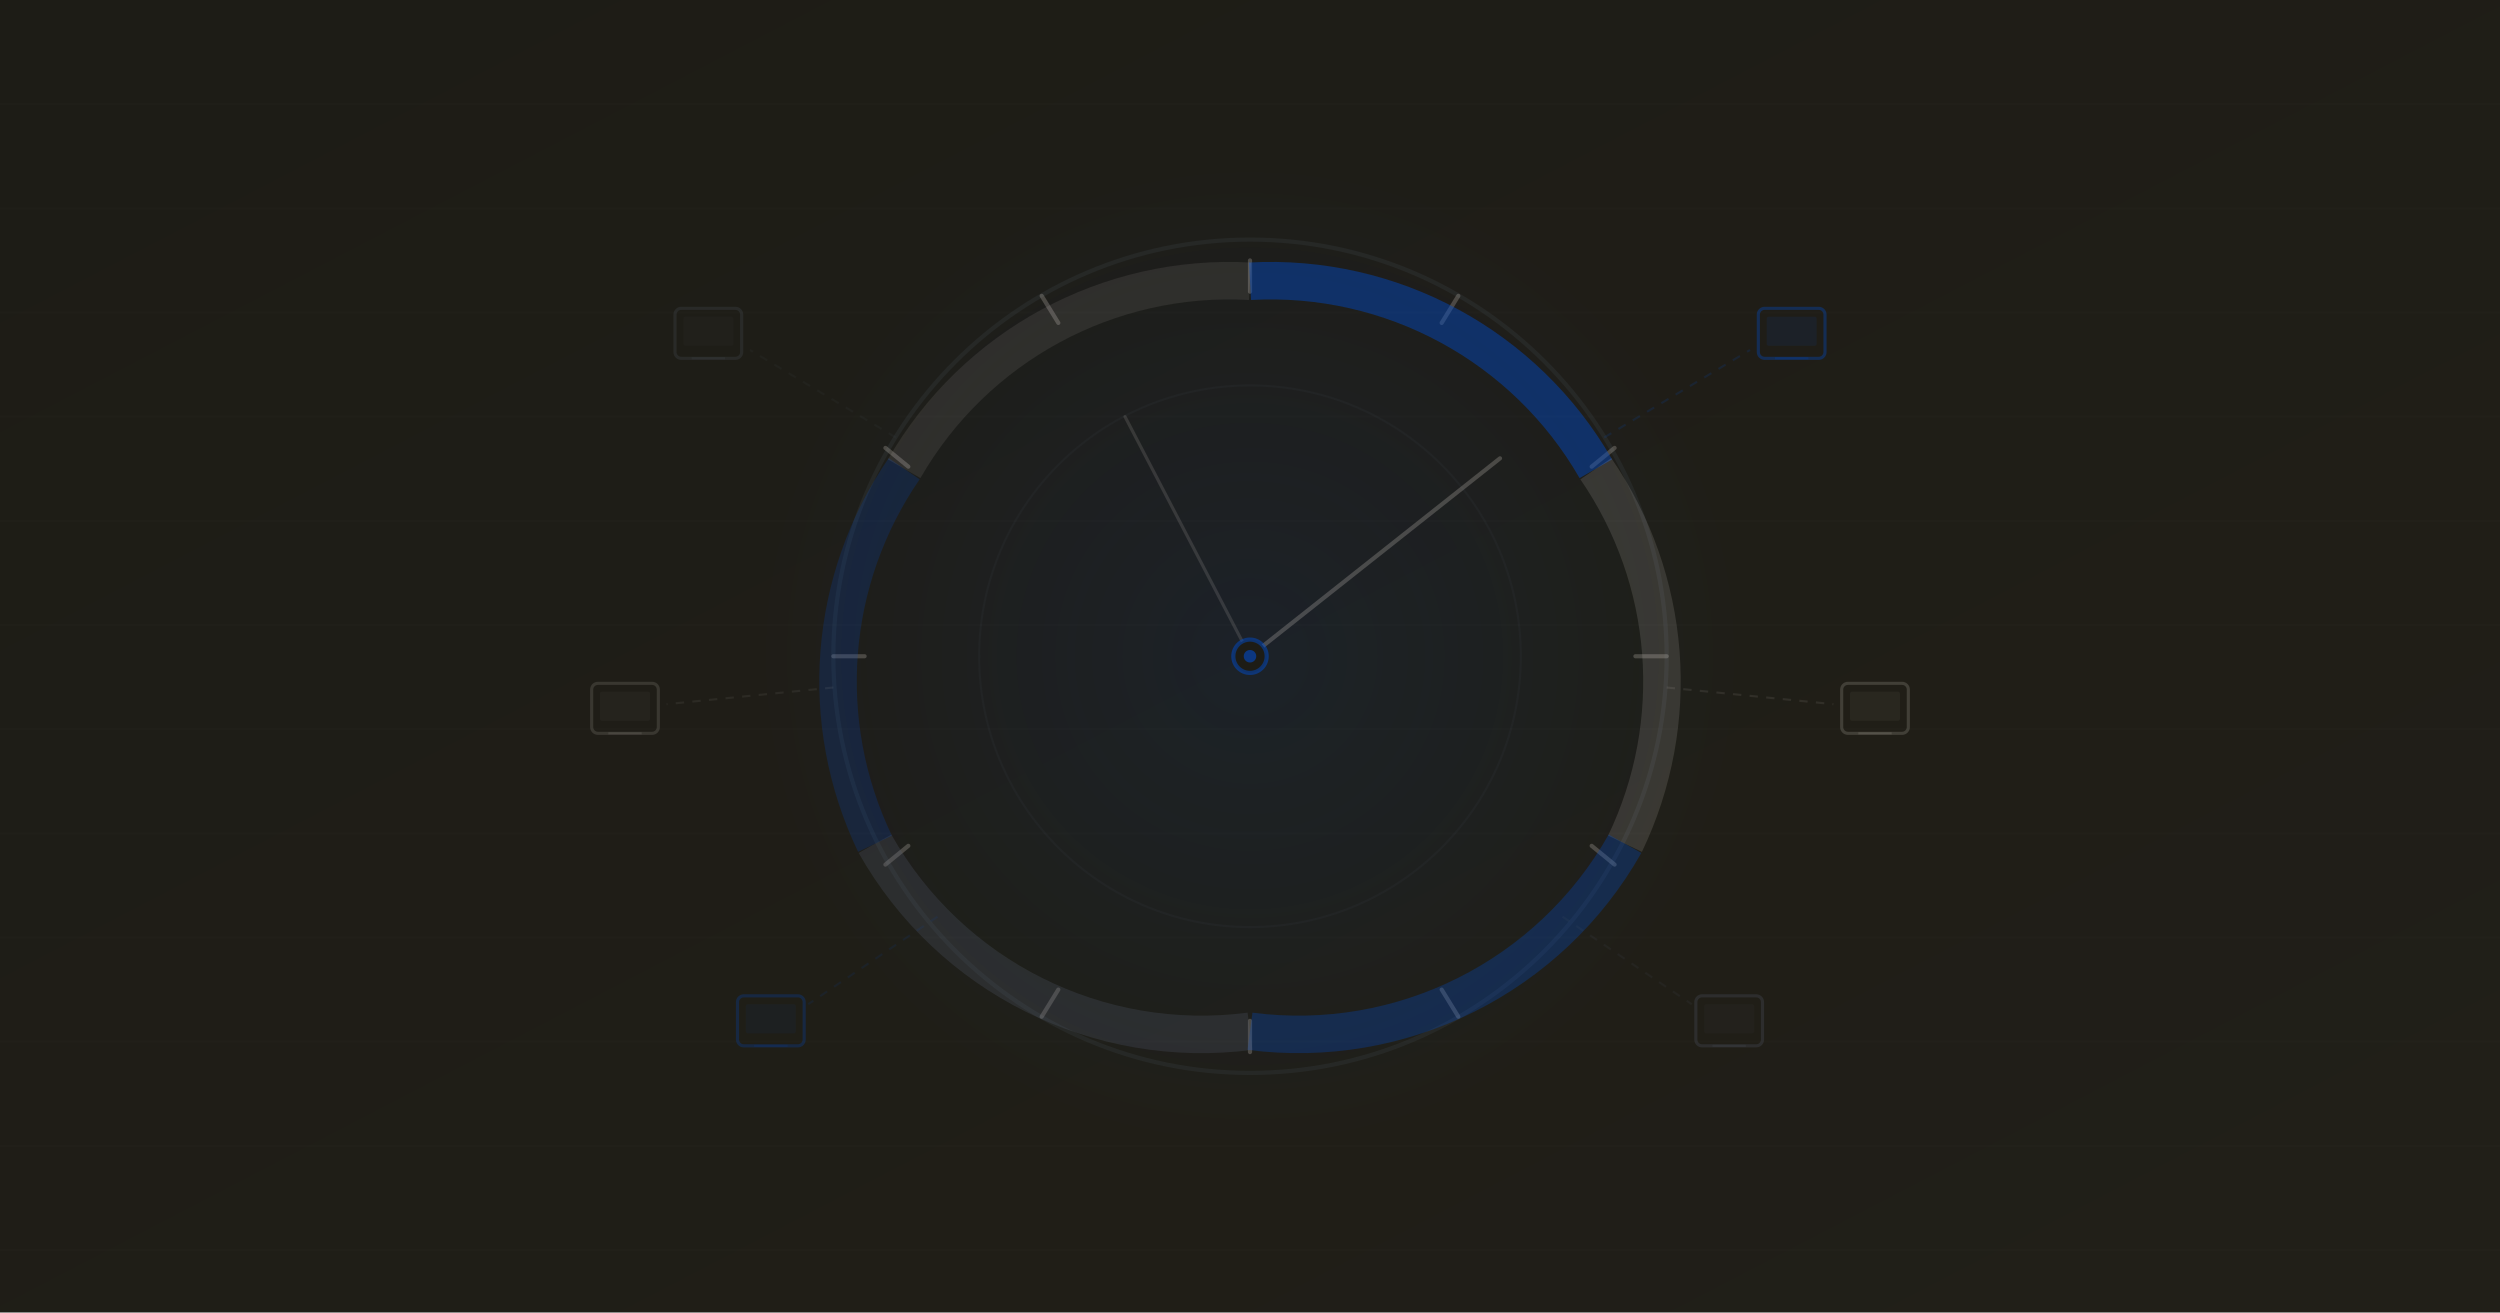
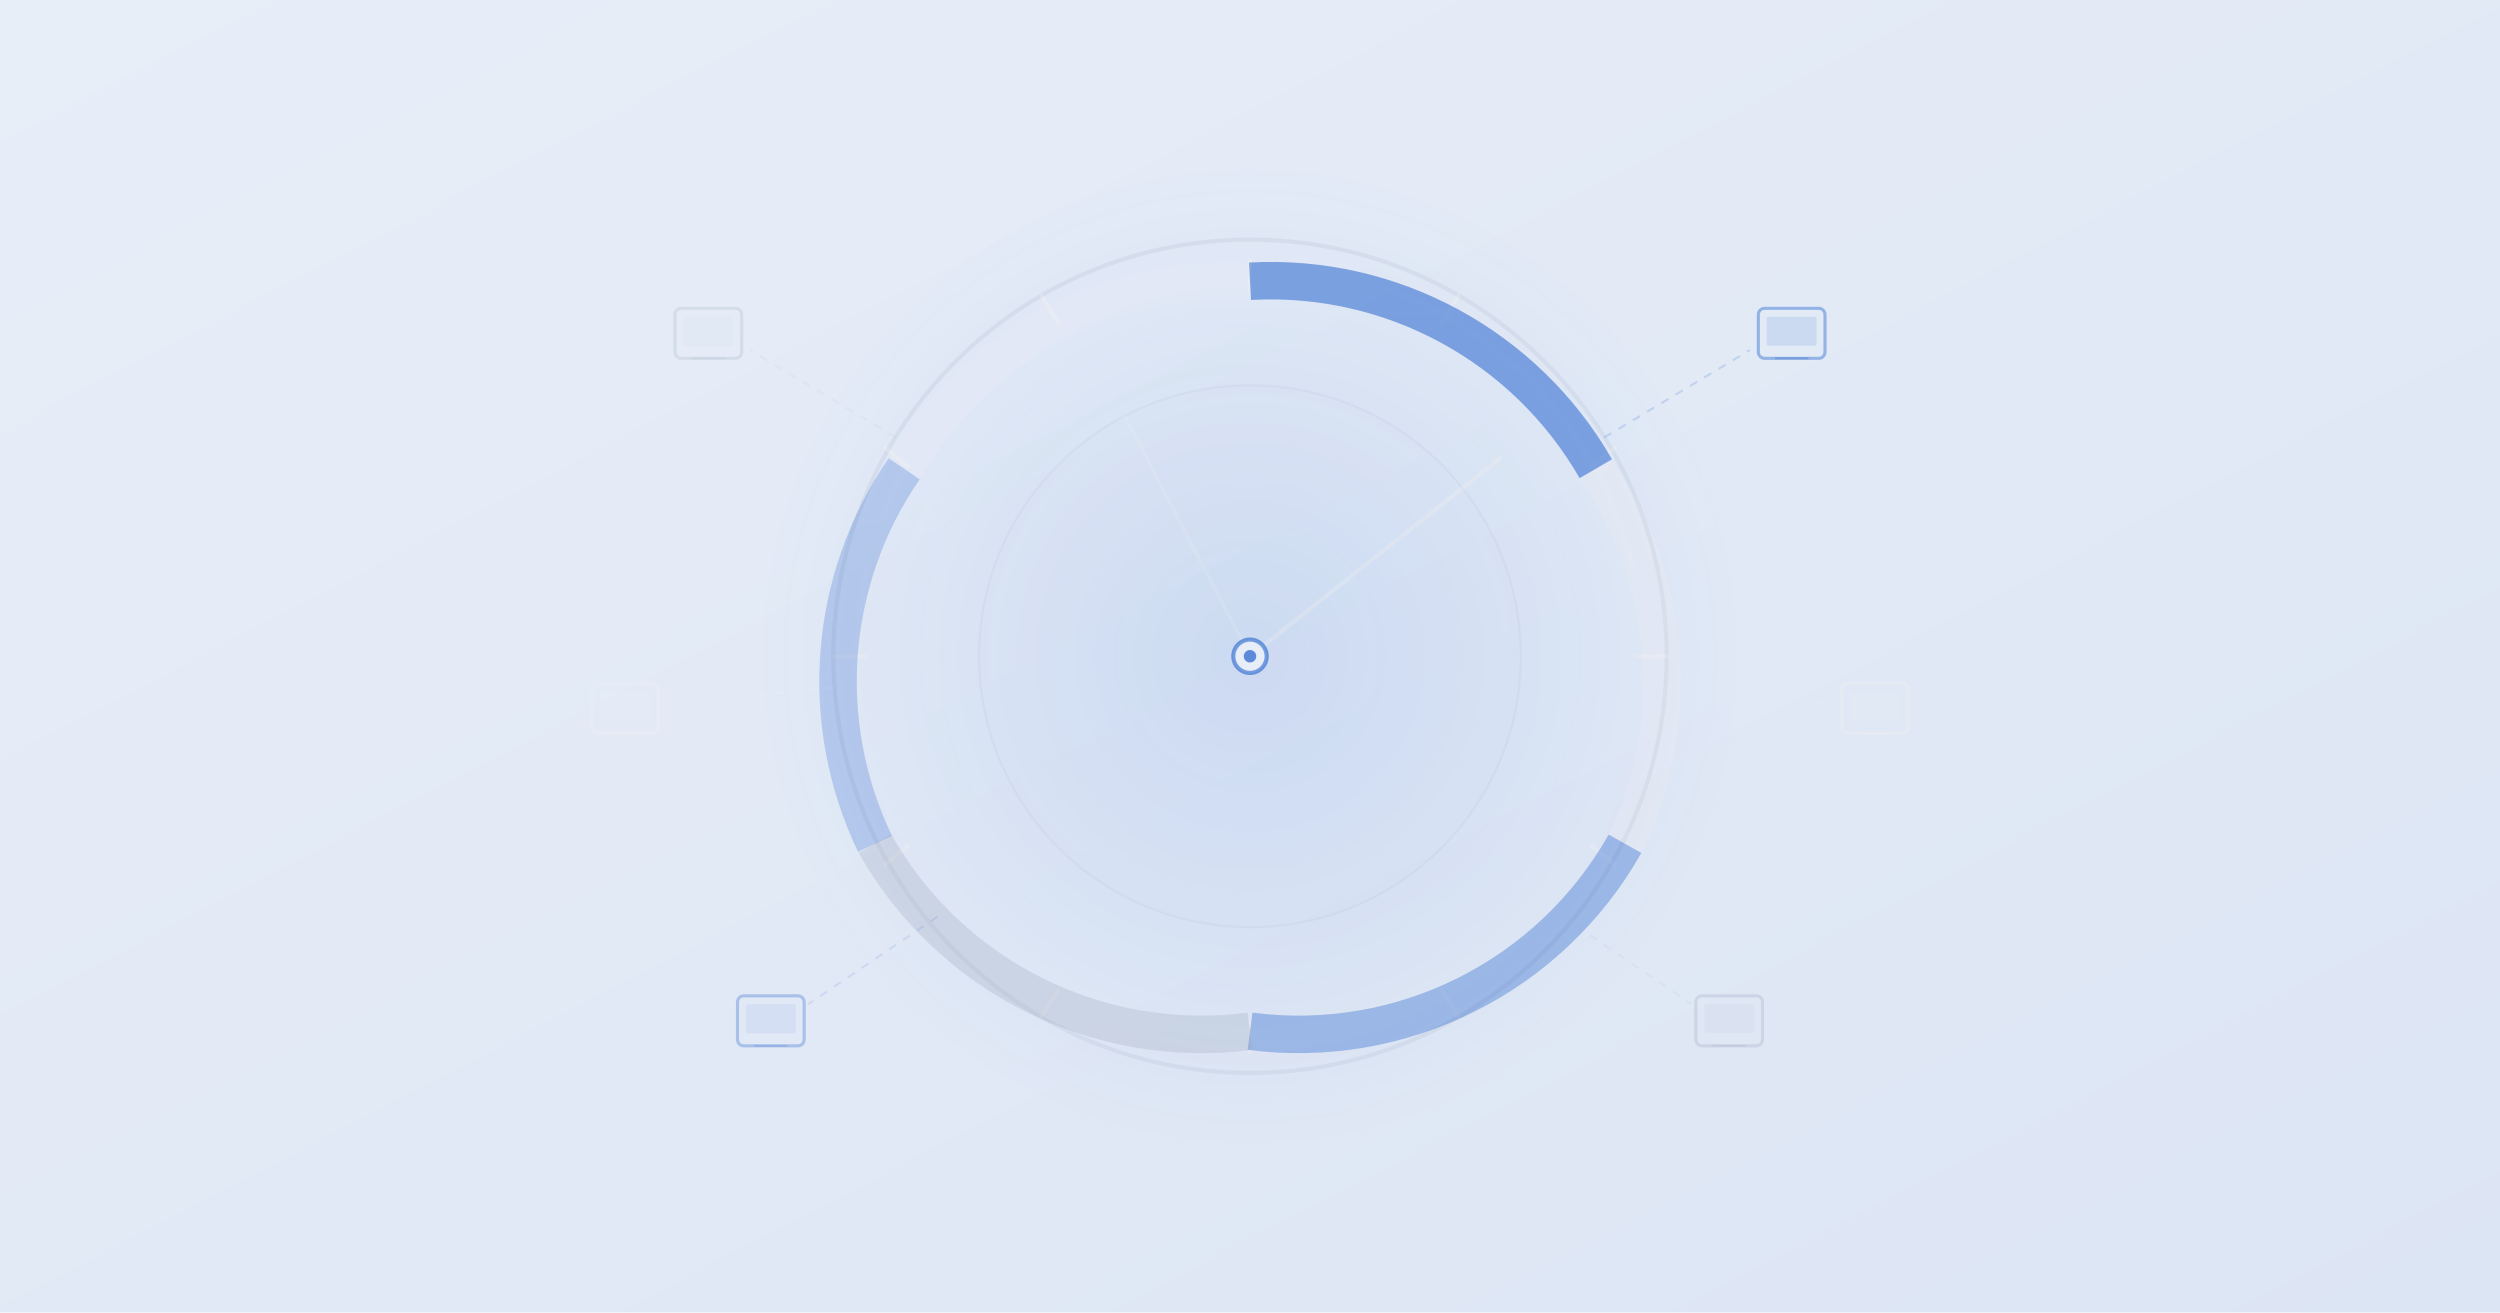
<svg xmlns="http://www.w3.org/2000/svg" viewBox="0 0 1200 630">
  <defs>
    <linearGradient id="bg7" x1="0" y1="0" x2="1" y2="1">
-       <stop offset="0%" stop-color="#1d1c16" />
-       <stop offset="100%" stop-color="#211f18" />
+       <stop offset="0%" stop-color="#e8eef8" />
+       <stop offset="100%" stop-color="#dce5f4" />
    </linearGradient>
    <radialGradient id="clockGlow" cx="0.5" cy="0.5" r="0.5">
      <stop offset="0%" stop-color="#004ac6" stop-opacity="0.1" />
      <stop offset="100%" stop-color="#004ac6" stop-opacity="0" />
    </radialGradient>
  </defs>
  <rect width="1200" height="630" fill="url(#bg7)" />
  <ellipse cx="600" cy="315" rx="240" ry="240" fill="url(#clockGlow)" />
-   <circle cx="600" cy="315" r="200" fill="none" stroke="#555f70" stroke-opacity="0.15" stroke-width="2" />
+   <circle cx="600" cy="315" r="200" fill="none" stroke="#95a0b4" stroke-opacity="0.15" stroke-width="2" />
  <g stroke="#fef9ef" stroke-opacity="0.2" stroke-width="2" stroke-linecap="round">
    <line x1="600" y1="125" x2="600" y2="140" />
    <line x1="700" y1="142" x2="692" y2="155" />
    <line x1="775" y1="215" x2="764" y2="224" />
    <line x1="800" y1="315" x2="785" y2="315" />
    <line x1="775" y1="415" x2="764" y2="406" />
    <line x1="700" y1="488" x2="692" y2="475" />
    <line x1="600" y1="505" x2="600" y2="490" />
    <line x1="500" y1="488" x2="508" y2="475" />
    <line x1="425" y1="415" x2="436" y2="406" />
    <line x1="400" y1="315" x2="415" y2="315" />
    <line x1="425" y1="215" x2="436" y2="224" />
    <line x1="500" y1="142" x2="508" y2="155" />
  </g>
  <g fill="none" stroke-width="18" stroke-linecap="butt">
    <path d="M 600 135 A 180 180 0 0 1 766 225" stroke="#004ac6" stroke-opacity="0.45" />
    <path d="M 766 225 A 180 180 0 0 1 780 405" stroke="#fef9ef" stroke-opacity="0.12" />
    <path d="M 780 405 A 180 180 0 0 1 600 495" stroke="#004ac6" stroke-opacity="0.3" />
-     <path d="M 600 495 A 180 180 0 0 1 420 405" stroke="#555f70" stroke-opacity="0.25" />
+     <path d="M 600 495 A 180 180 0 0 1 420 405" stroke="#95a0b4" stroke-opacity="0.25" />
    <path d="M 420 405 A 180 180 0 0 1 434 225" stroke="#004ac6" stroke-opacity="0.2" />
    <path d="M 434 225 A 180 180 0 0 1 600 135" stroke="#fef9ef" stroke-opacity="0.08" />
  </g>
-   <circle cx="600" cy="315" r="130" fill="none" stroke="#555f70" stroke-opacity="0.08" stroke-width="1" />
+   <circle cx="600" cy="315" r="130" fill="none" stroke="#95a0b4" stroke-opacity="0.08" stroke-width="1" />
  <line x1="600" y1="315" x2="720" y2="220" stroke="#fef9ef" stroke-opacity="0.2" stroke-width="2" stroke-linecap="round" />
  <line x1="600" y1="315" x2="540" y2="200" stroke="#fef9ef" stroke-opacity="0.12" stroke-width="1.5" stroke-linecap="round" />
-   <circle cx="600" cy="315" r="8" fill="#1d1c16" stroke="#004ac6" stroke-opacity="0.5" stroke-width="2" />
+   <circle cx="600" cy="315" r="8" fill="#e8eef8" stroke="#004ac6" stroke-opacity="0.5" stroke-width="2" />
  <circle cx="600" cy="315" r="3" fill="#004ac6" fill-opacity="0.6" />
  <g>
    <g transform="translate(860, 160)">
      <rect x="-16" y="-12" width="32" height="24" rx="3" fill="none" stroke="#004ac6" stroke-opacity="0.35" stroke-width="1.5" />
      <rect x="-12" y="-8" width="24" height="14" rx="1" fill="#004ac6" fill-opacity="0.1" />
      <line x1="-8" y1="12" x2="8" y2="12" stroke="#004ac6" stroke-opacity="0.2" stroke-width="1" />
    </g>
    <line x1="770" y1="210" x2="840" y2="168" stroke="#004ac6" stroke-opacity="0.15" stroke-width="1" stroke-dasharray="4 4" />
    <g transform="translate(900, 340)">
      <rect x="-16" y="-12" width="32" height="24" rx="3" fill="none" stroke="#fef9ef" stroke-opacity="0.15" stroke-width="1.5" />
      <rect x="-12" y="-8" width="24" height="14" rx="1" fill="#fef9ef" fill-opacity="0.04" />
      <line x1="-8" y1="12" x2="8" y2="12" stroke="#fef9ef" stroke-opacity="0.1" stroke-width="1" />
    </g>
    <line x1="800" y1="330" x2="880" y2="338" stroke="#fef9ef" stroke-opacity="0.08" stroke-width="1" stroke-dasharray="4 4" />
    <g transform="translate(830, 490)">
-       <rect x="-16" y="-12" width="32" height="24" rx="3" fill="none" stroke="#555f70" stroke-opacity="0.25" stroke-width="1.5" />
-       <rect x="-12" y="-8" width="24" height="14" rx="1" fill="#555f70" fill-opacity="0.06" />
-       <line x1="-8" y1="12" x2="8" y2="12" stroke="#555f70" stroke-opacity="0.15" stroke-width="1" />
+       <rect x="-16" y="-12" width="32" height="24" rx="3" fill="none" stroke="#95a0b4" stroke-opacity="0.25" stroke-width="1.5" />
+       <rect x="-12" y="-8" width="24" height="14" rx="1" fill="#95a0b4" fill-opacity="0.06" />
+       <line x1="-8" y1="12" x2="8" y2="12" stroke="#95a0b4" stroke-opacity="0.15" stroke-width="1" />
    </g>
-     <line x1="750" y1="440" x2="812" y2="482" stroke="#555f70" stroke-opacity="0.1" stroke-width="1" stroke-dasharray="4 4" />
+     <line x1="750" y1="440" x2="812" y2="482" stroke="#95a0b4" stroke-opacity="0.1" stroke-width="1" stroke-dasharray="4 4" />
    <g transform="translate(370, 490)">
      <rect x="-16" y="-12" width="32" height="24" rx="3" fill="none" stroke="#004ac6" stroke-opacity="0.25" stroke-width="1.5" />
      <rect x="-12" y="-8" width="24" height="14" rx="1" fill="#004ac6" fill-opacity="0.06" />
      <line x1="-8" y1="12" x2="8" y2="12" stroke="#004ac6" stroke-opacity="0.12" stroke-width="1" />
    </g>
    <line x1="450" y1="440" x2="388" y2="482" stroke="#004ac6" stroke-opacity="0.1" stroke-width="1" stroke-dasharray="4 4" />
    <g transform="translate(300, 340)">
      <rect x="-16" y="-12" width="32" height="24" rx="3" fill="none" stroke="#fef9ef" stroke-opacity="0.12" stroke-width="1.5" />
      <rect x="-12" y="-8" width="24" height="14" rx="1" fill="#fef9ef" fill-opacity="0.03" />
      <line x1="-8" y1="12" x2="8" y2="12" stroke="#fef9ef" stroke-opacity="0.08" stroke-width="1" />
    </g>
    <line x1="400" y1="330" x2="320" y2="338" stroke="#fef9ef" stroke-opacity="0.06" stroke-width="1" stroke-dasharray="4 4" />
    <g transform="translate(340, 160)">
-       <rect x="-16" y="-12" width="32" height="24" rx="3" fill="none" stroke="#555f70" stroke-opacity="0.2" stroke-width="1.5" />
-       <rect x="-12" y="-8" width="24" height="14" rx="1" fill="#555f70" fill-opacity="0.05" />
-       <line x1="-8" y1="12" x2="8" y2="12" stroke="#555f70" stroke-opacity="0.12" stroke-width="1" />
+       <rect x="-16" y="-12" width="32" height="24" rx="3" fill="none" stroke="#95a0b4" stroke-opacity="0.2" stroke-width="1.5" />
+       <rect x="-12" y="-8" width="24" height="14" rx="1" fill="#95a0b4" fill-opacity="0.05" />
+       <line x1="-8" y1="12" x2="8" y2="12" stroke="#95a0b4" stroke-opacity="0.12" stroke-width="1" />
    </g>
-     <line x1="430" y1="210" x2="360" y2="168" stroke="#555f70" stroke-opacity="0.08" stroke-width="1" stroke-dasharray="4 4" />
+     <line x1="430" y1="210" x2="360" y2="168" stroke="#95a0b4" stroke-opacity="0.08" stroke-width="1" stroke-dasharray="4 4" />
  </g>
  <g stroke="#fef9ef" stroke-opacity="0.01" stroke-width="1">
    <line x1="0" y1="50" x2="1200" y2="50" />
    <line x1="0" y1="100" x2="1200" y2="100" />
    <line x1="0" y1="150" x2="1200" y2="150" />
    <line x1="0" y1="200" x2="1200" y2="200" />
    <line x1="0" y1="250" x2="1200" y2="250" />
    <line x1="0" y1="300" x2="1200" y2="300" />
    <line x1="0" y1="350" x2="1200" y2="350" />
    <line x1="0" y1="400" x2="1200" y2="400" />
    <line x1="0" y1="450" x2="1200" y2="450" />
    <line x1="0" y1="500" x2="1200" y2="500" />
    <line x1="0" y1="550" x2="1200" y2="550" />
    <line x1="0" y1="600" x2="1200" y2="600" />
  </g>
</svg>
